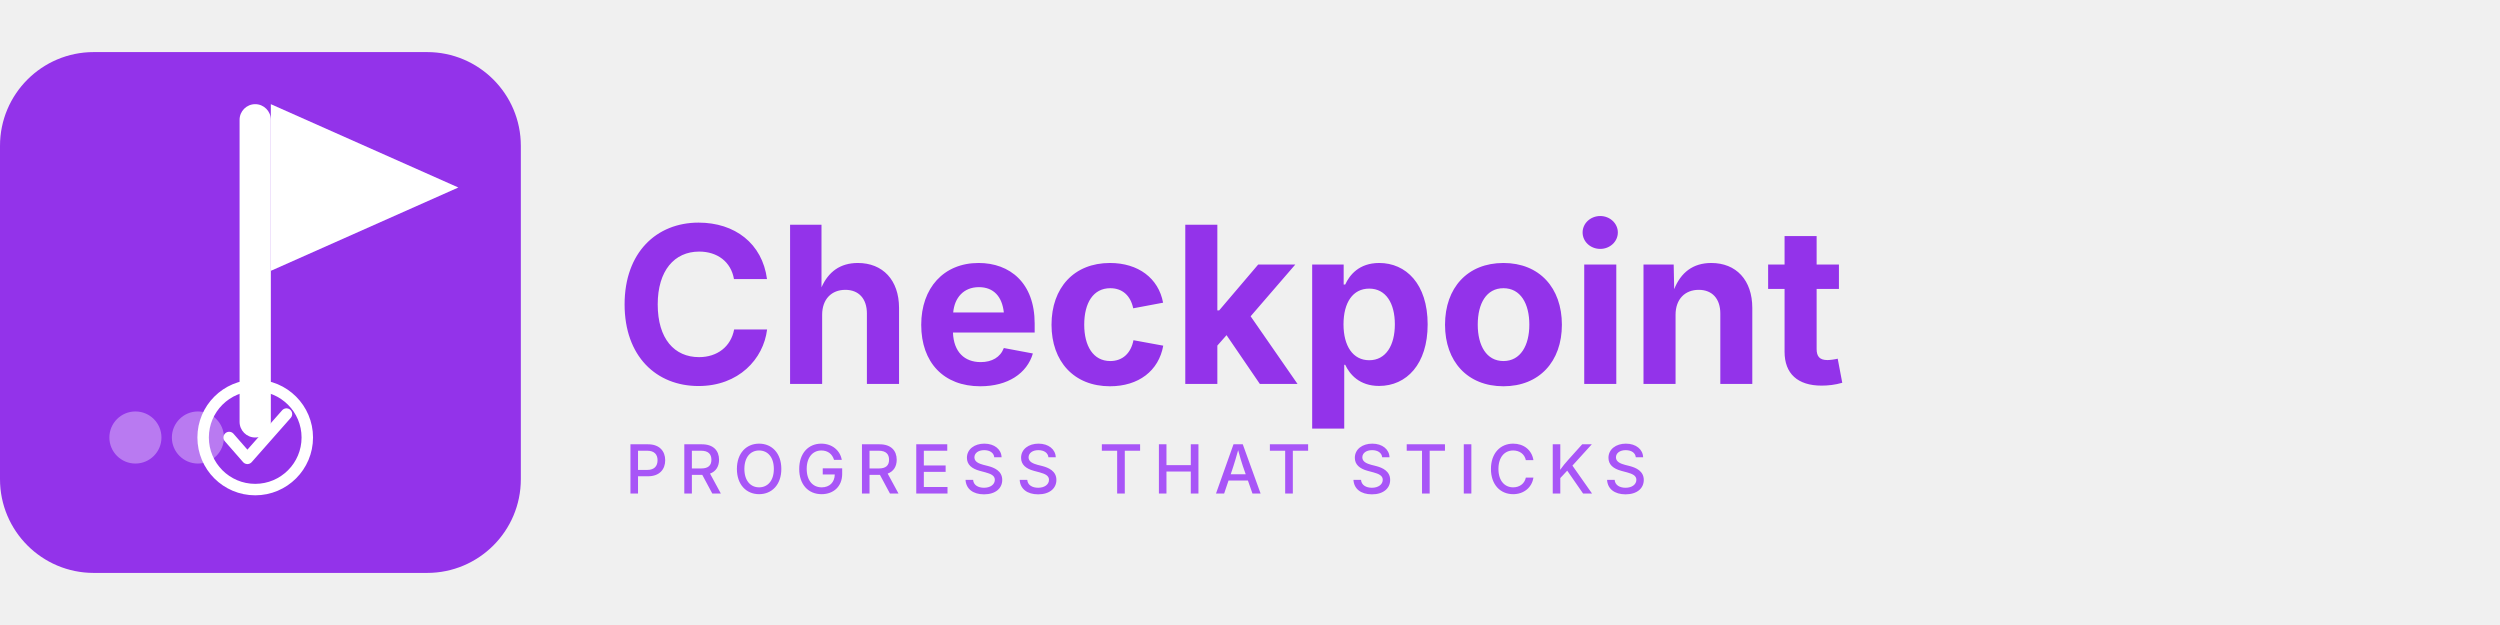
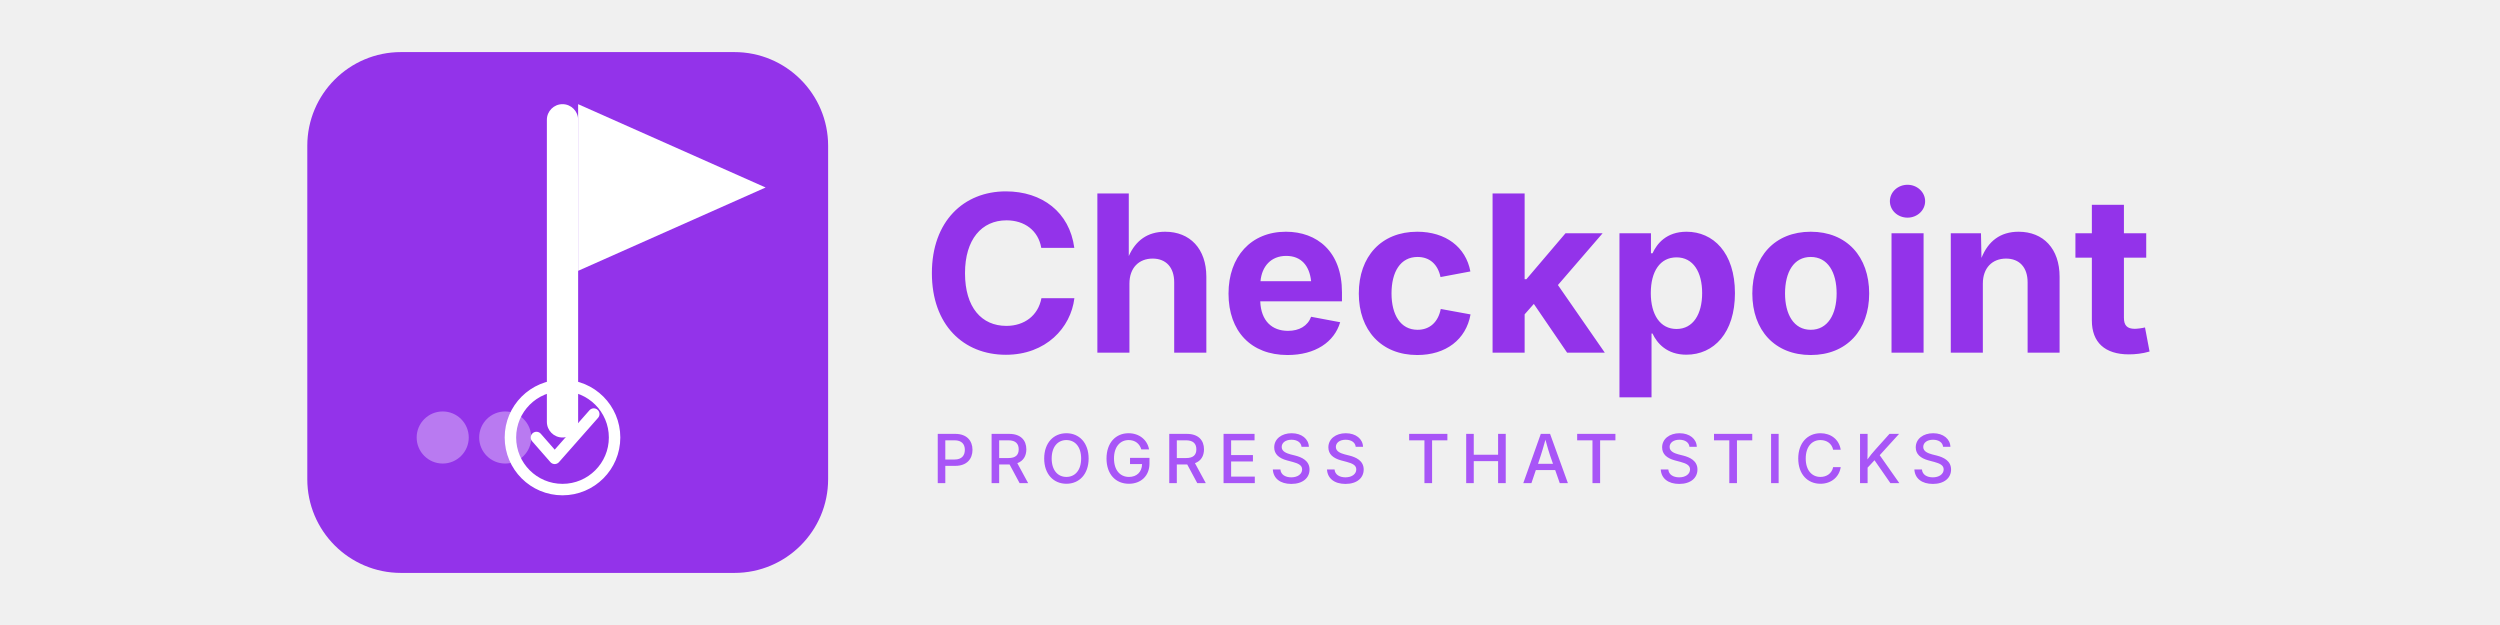
<svg xmlns="http://www.w3.org/2000/svg" width="480" height="120" viewBox="0 0 480 120">
-   <rect x="0" y="10" width="100" height="100" rx="18" fill="#9333ea" />
-   <rect x="46" y="20" width="6" height="64" rx="3" fill="white" />
-   <path d="M52 20 L88 36 L52 52 Z" fill="white" />
-   <circle cx="49" cy="84" r="10" fill="none" stroke="white" stroke-width="2.2" />
-   <path d="M44 84 L47.5 88 L55 79.5" fill="none" stroke="white" stroke-width="2.2" stroke-linecap="round" stroke-linejoin="round" />
-   <circle cx="26" cy="84" r="5" fill="white" opacity="0.35" />
-   <circle cx="38" cy="84" r="5" fill="white" opacity="0.35" />
-   <text x="118" y="58" font-family="-apple-system, BlinkMacSystemFont, 'Segoe UI', sans-serif" font-size="42" font-weight="700" fill="#9333ea" dominant-baseline="middle">Checkpoint</text>
-   <text x="120" y="90" font-family="-apple-system, BlinkMacSystemFont, 'Segoe UI', sans-serif" font-size="13" font-weight="500" fill="#a855f7" dominant-baseline="middle" letter-spacing="2">PROGRESS THAT STICKS</text>
+   <rect x="59" y="10" width="100" height="100" rx="18" fill="#9333ea" />
+   <rect x="105" y="20" width="6" height="64" rx="3" fill="white" />
+   <path d="M111 20 L147 36 L111 52 Z" fill="white" />
+   <circle cx="108" cy="84" r="10" fill="none" stroke="white" stroke-width="2.2" />
+   <path d="M103 84 L106.5 88 L114 79.5" fill="none" stroke="white" stroke-width="2.2" stroke-linecap="round" stroke-linejoin="round" />
+   <circle cx="85" cy="84" r="5" fill="white" opacity="0.35" />
+   <circle cx="97" cy="84" r="5" fill="white" opacity="0.35" />
+   <text x="177" y="52" font-family="-apple-system, BlinkMacSystemFont, 'Segoe UI', sans-serif" font-size="42" font-weight="700" fill="#9333ea" dominant-baseline="middle">Checkpoint</text>
+   <text x="179" y="88" font-family="-apple-system, BlinkMacSystemFont, 'Segoe UI', sans-serif" font-size="13" font-weight="500" fill="#a855f7" dominant-baseline="middle" letter-spacing="2">PROGRESS THAT STICKS</text>
</svg>
